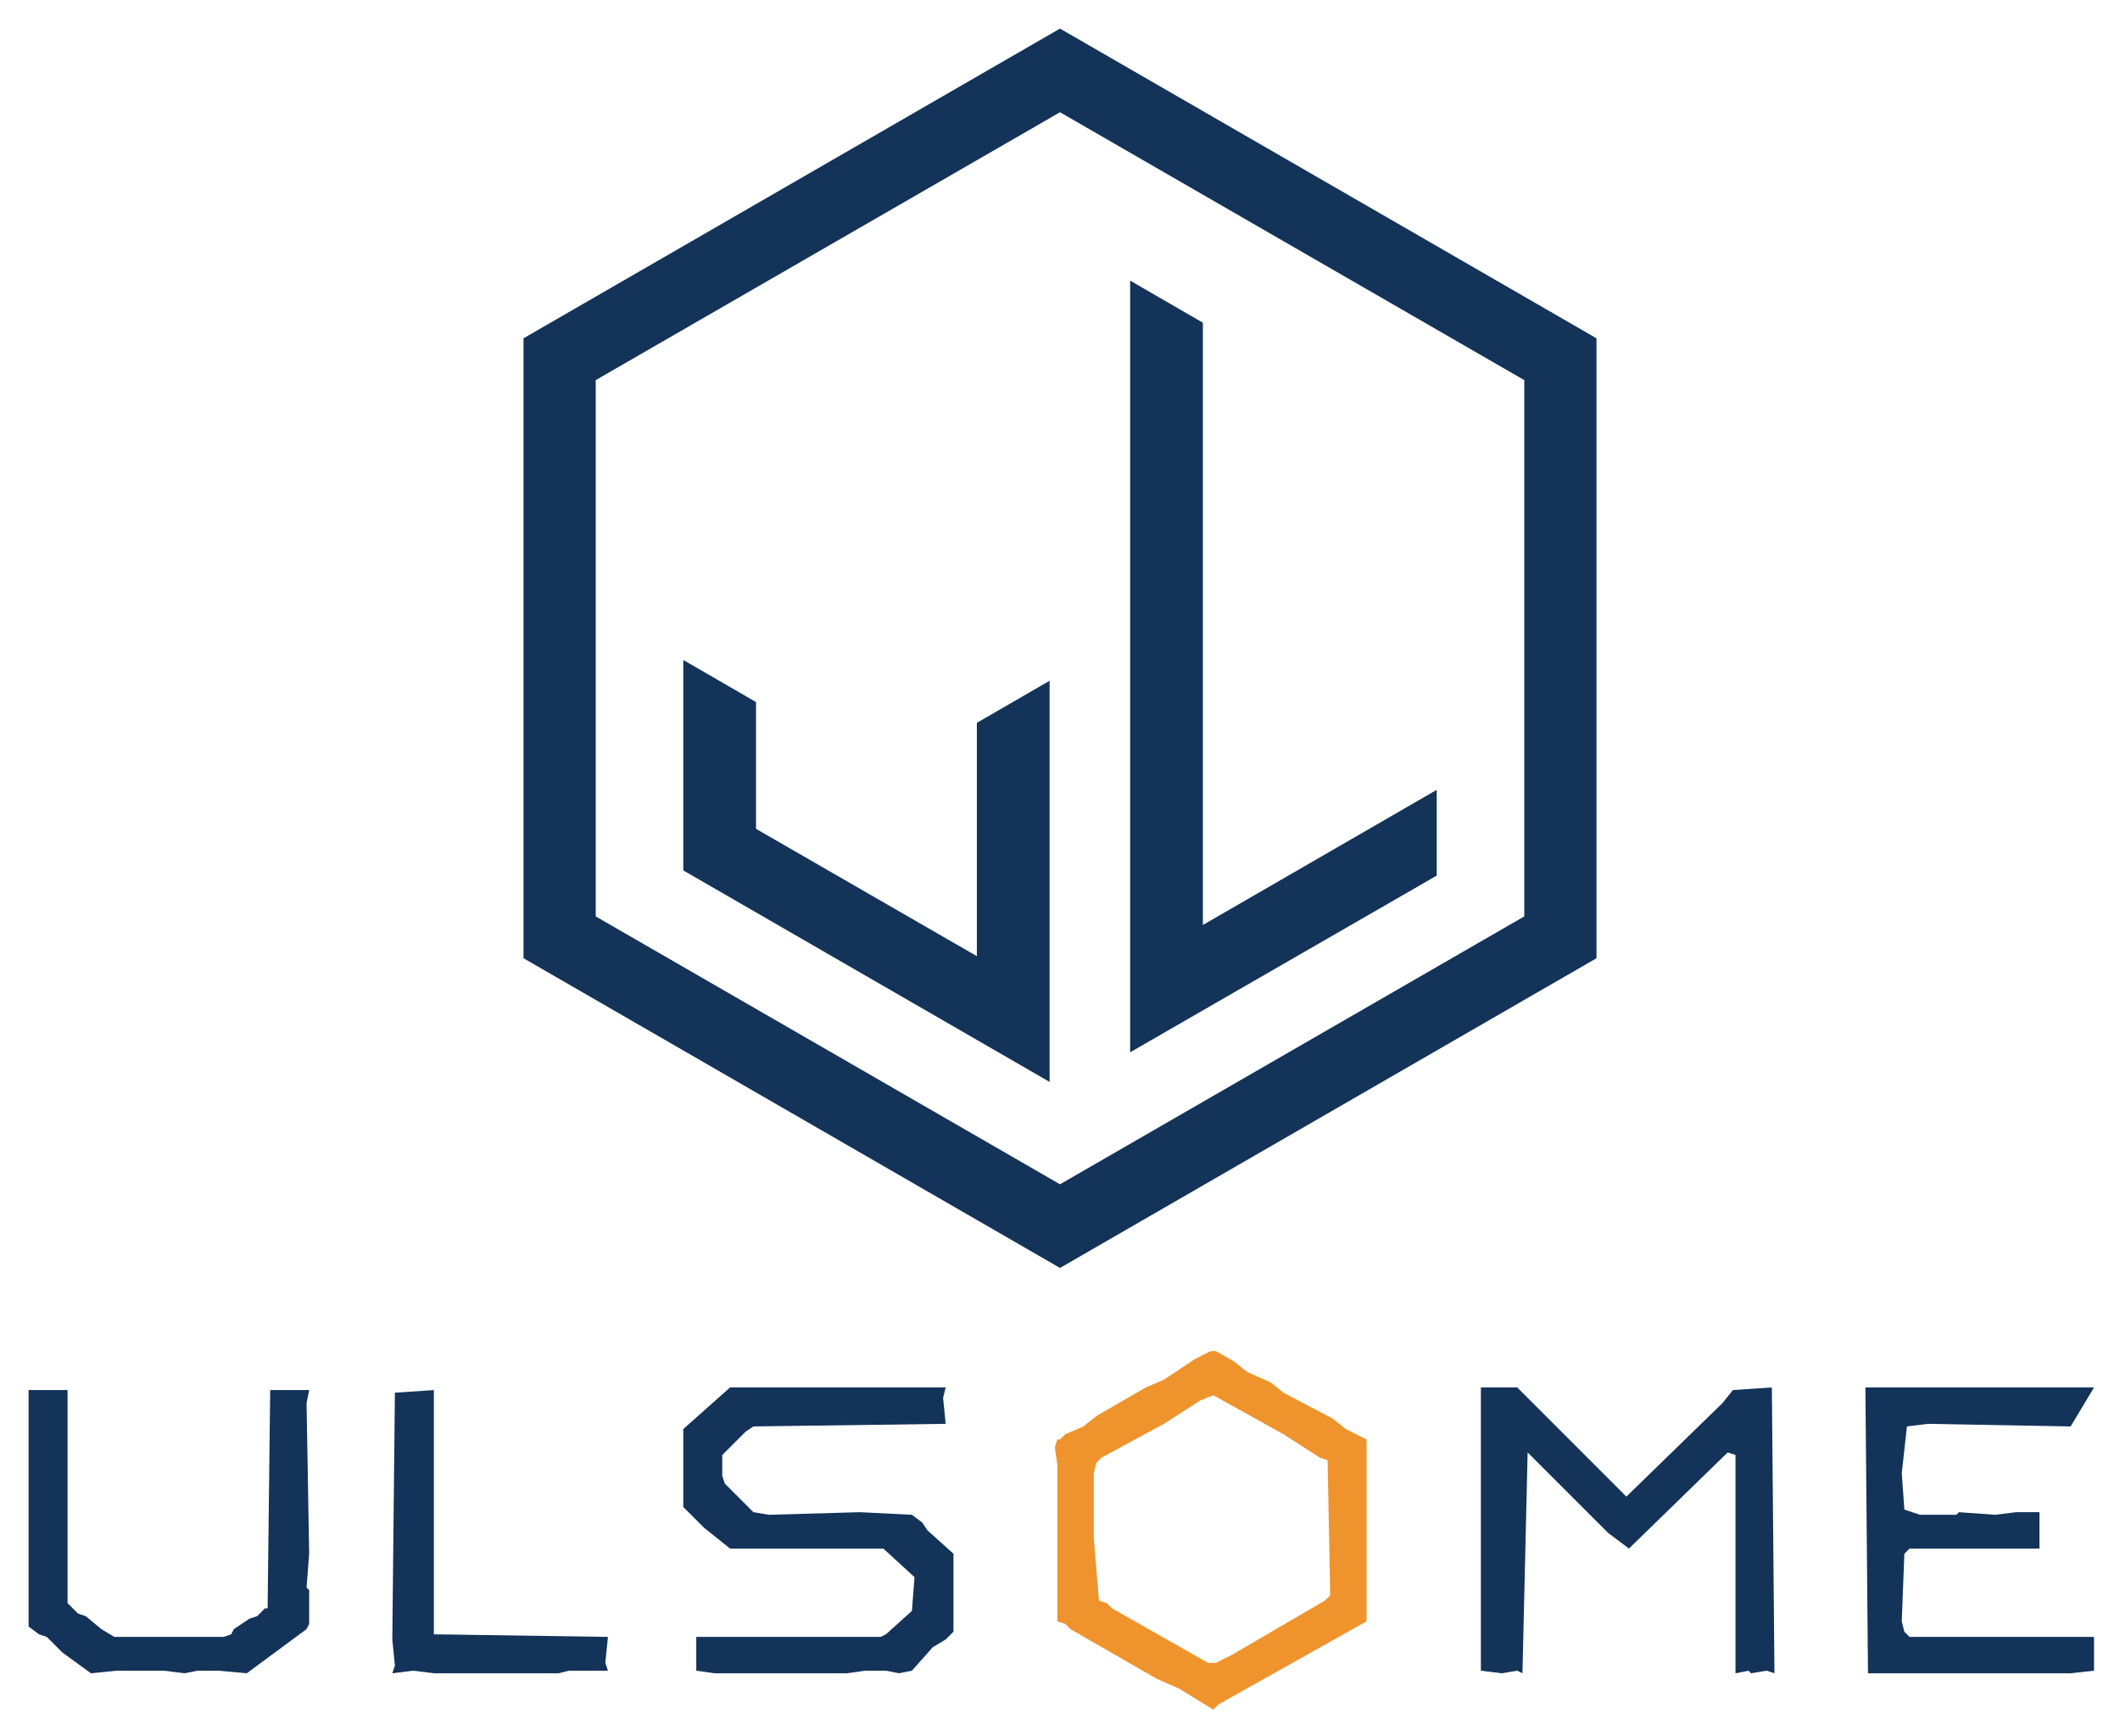
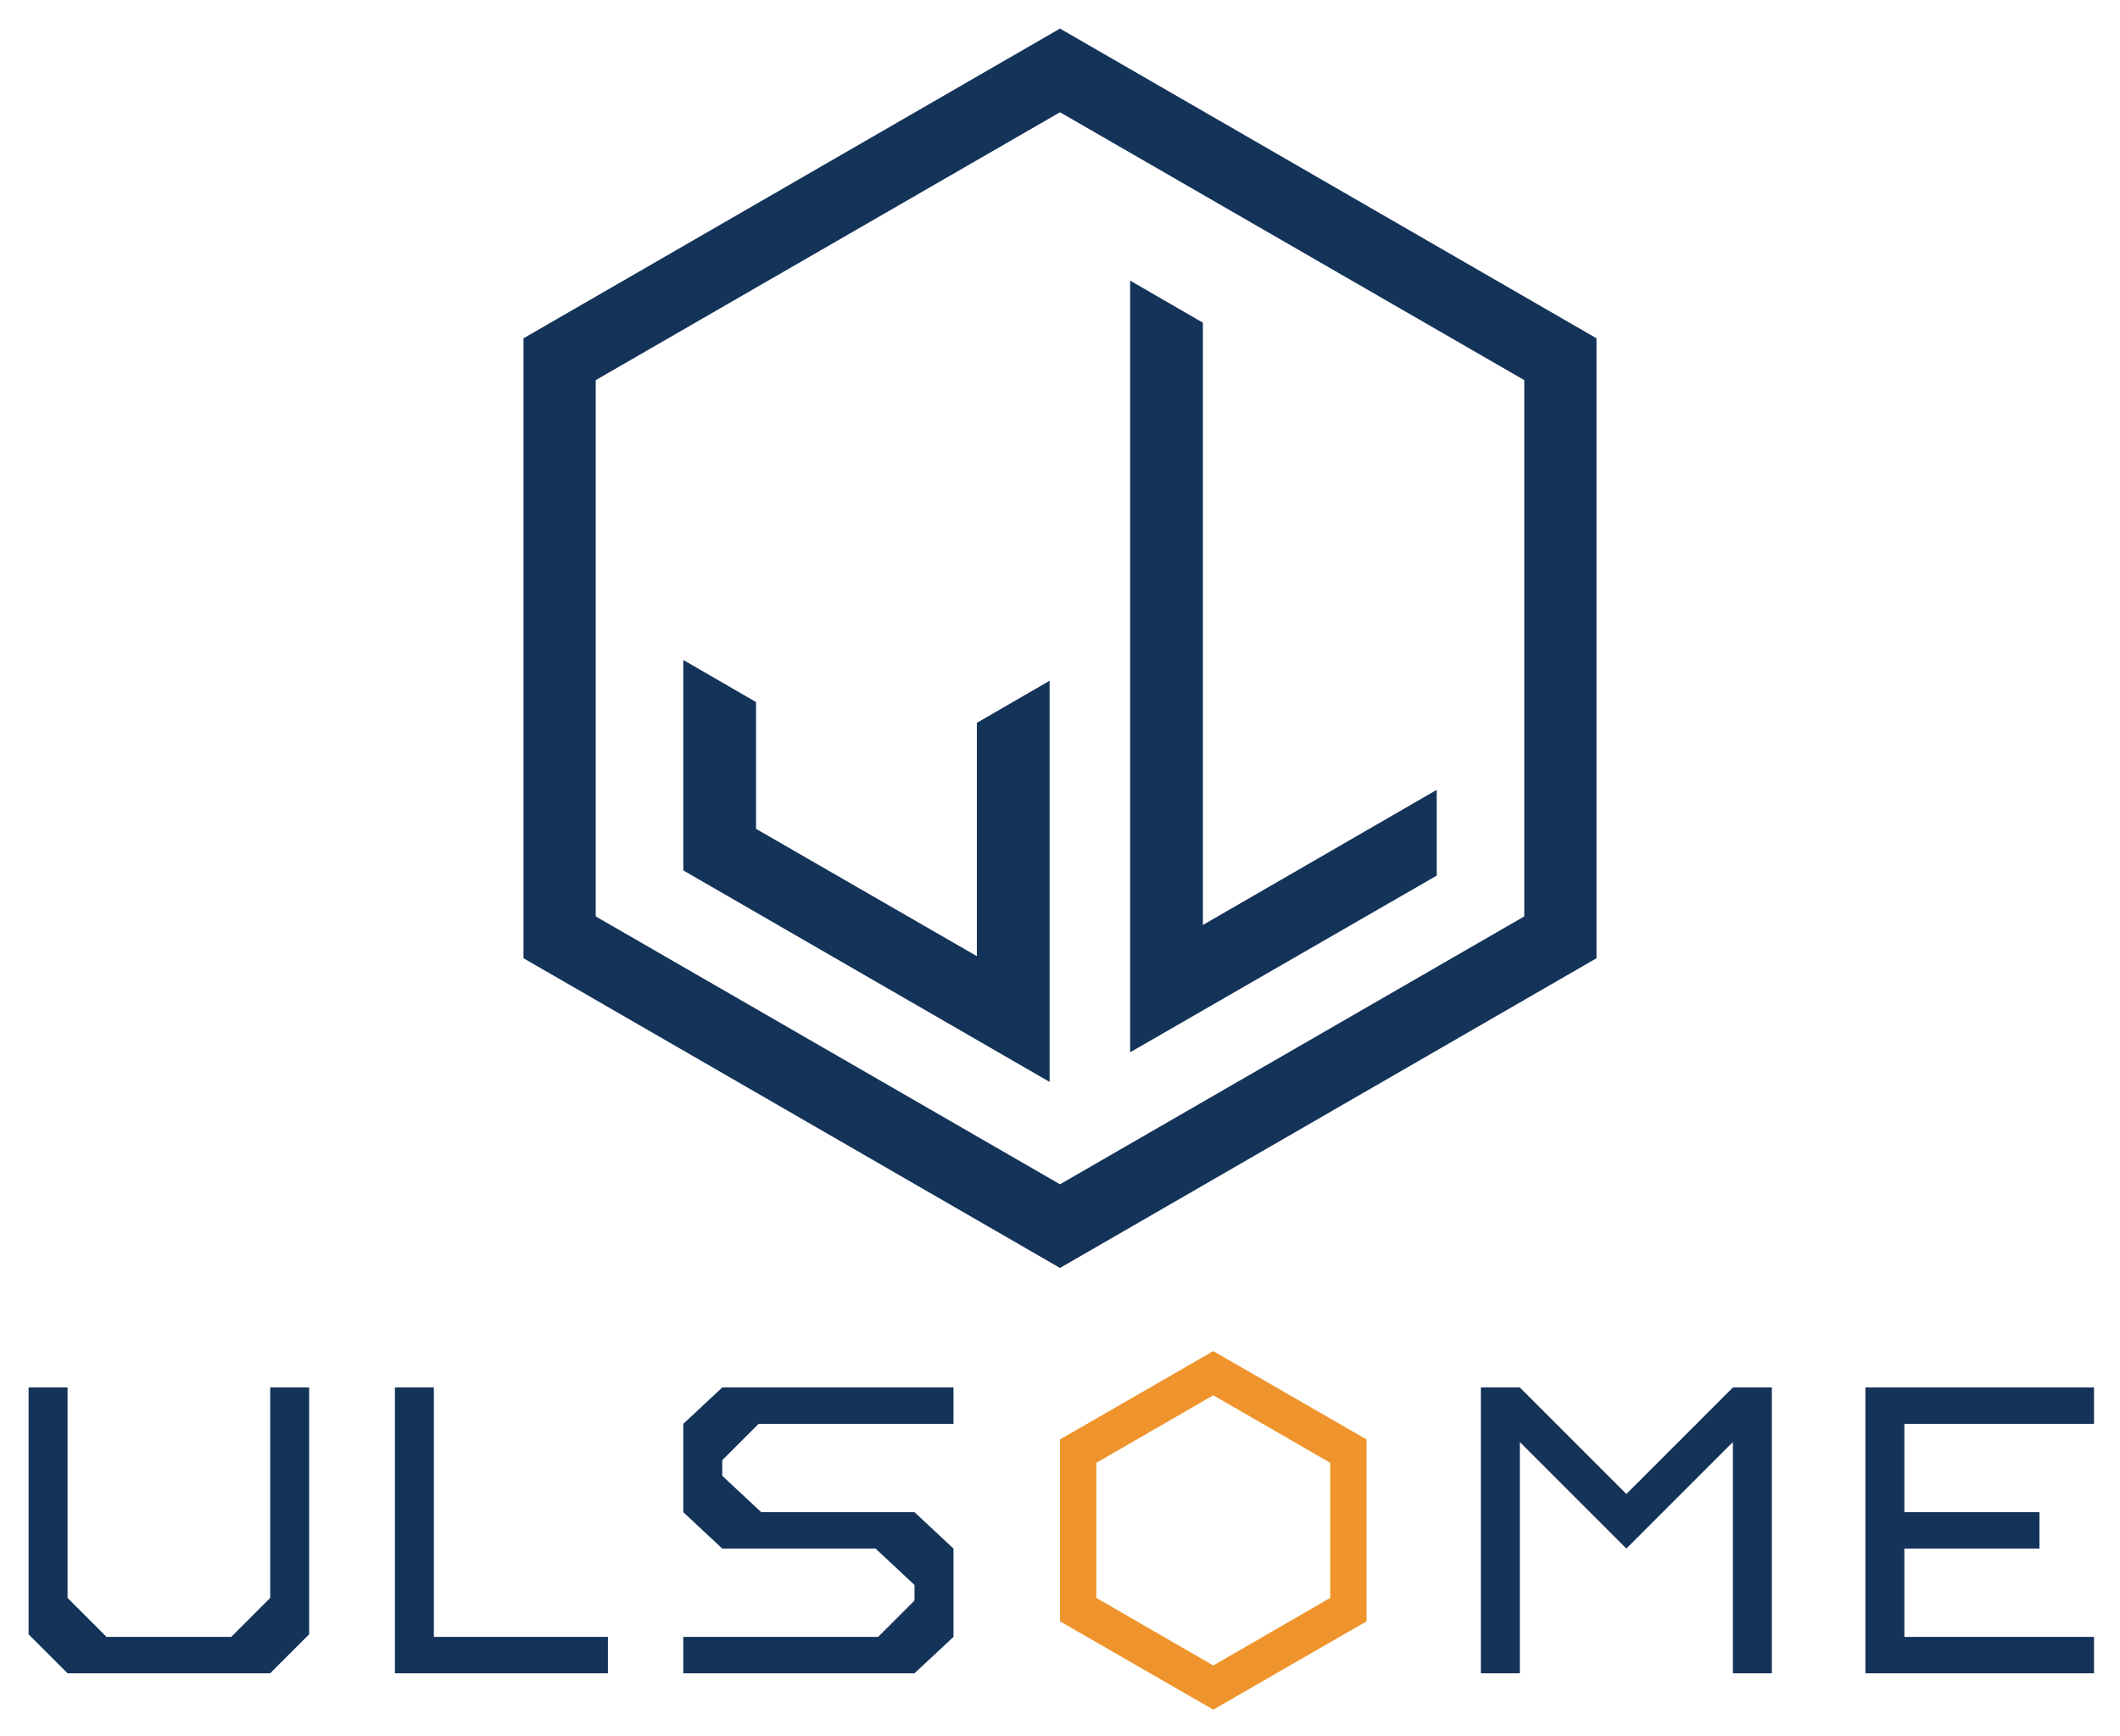
<svg xmlns="http://www.w3.org/2000/svg" viewBox="104 162 816 668" width="100%" height="100%">
-   <path d="M 256 698 L 255 793 L 256 803 L 255 806 L 263 805 L 271 806 L 319 806 L 323 805 L 338 805 L 337 802 L 338 792 L 271 791 L 271 697 Z M 115 697 L 115 788 L 119 791 L 122 792 L 128 798 L 139 806 L 149 805 L 167 805 L 175 806 L 180 805 L 188 805 L 199 806 L 222 789 L 223 787 L 223 774 L 222 773 L 223 760 L 222 702 L 223 697 L 208 697 L 207 781 L 206 781 L 203 784 L 200 785 L 194 789 L 193 791 L 190 792 L 148 792 L 143 789 L 137 784 L 134 783 L 130 779 L 130 697 Z M 822 696 L 823 806 L 901 806 L 910 805 L 910 792 L 839 792 L 837 790 L 836 786 L 837 760 L 839 758 L 889 758 L 889 744 L 880 744 L 872 745 L 858 744 L 857 745 L 843 745 L 837 743 L 836 729 L 838 711 L 846 710 L 901 711 L 910 696 Z M 674 696 L 674 805 L 682 806 L 688 805 L 690 806 L 692 721 L 723 752 L 731 758 L 769 721 L 772 722 L 772 806 L 777 805 L 778 806 L 784 805 L 787 806 L 786 696 L 771 697 L 767 702 L 730 738 L 688 696 Z M 385 696 L 367 712 L 367 742 L 375 750 L 385 758 L 444 758 L 456 769 L 455 782 L 445 791 L 443 792 L 372 792 L 372 805 L 379 806 L 430 806 L 437 805 L 445 805 L 450 806 L 455 805 L 463 796 L 468 793 L 471 790 L 471 760 L 461 751 L 459 748 L 455 745 L 435 744 L 400 745 L 394 744 L 383 733 L 382 730 L 382 722 L 391 713 L 394 711 L 468 710 L 467 700 L 468 696 Z M 512.0 173.0 512.0 173.0 L 718.5 292.2 L 718.5 530.8 L 512.0 650.0 L 305.5 530.8 L 305.5 292.2 Z M 512.0 205.2 512.0 205.2 L 333.3 308.3 L 333.3 514.7 L 512.0 617.8 L 690.7 514.7 L 690.7 308.3 Z M 367.0 416.0 L 367.0 497.0 L 508.0 578.4 L 508.0 424.0 L 480.0 440.2 L 480.0 530.0 L 395.0 481.0 L 395.0 432.2 Z M 539.0 270.0 L 539.0 567.0 L 657.0 499.0 L 657.0 466.0 L 567.0 518.0 L 567.0 286.2 Z" fill="#143359" fill-rule="evenodd" />
-   <path d="M 572 682 L 570 682 L 564 685 L 552 693 L 545 696 L 526 707 L 521 711 L 514 714 L 512 716 L 511 716 L 510 719 L 511 726 L 511 786 L 514 787 L 516 789 L 549 808 L 558 812 L 571 820 L 573 818 L 630 786 L 630 716 L 622 712 L 617 708 L 598 698 L 593 694 L 584 690 L 579 686 Z M 571 699 L 598 714 L 612 723 L 615 724 L 616 776 L 614 778 L 578 799 L 572 802 L 569 802 L 532 781 L 530 779 L 527 778 L 525 754 L 525 729 L 526 725 L 528 723 L 552 710 L 566 701 Z" fill="#EF942C" fill-rule="evenodd" />
+   <path d="M 115 696 L 115 791 L 130 806 L 208 806 L 223 791 L 223 696 L 208 696 L 208 777 L 193 792 L 145 792 L 130 777 L 130 696 Z M 256 696 L 256 806 L 338 806 L 338 792 L 271 792 L 271 696 Z M 382 696 L 367 710 L 367 744 L 382 758 L 441 758 L 456 772 L 456 778 L 442 792 L 367 792 L 367 806 L 456 806 L 471 792 L 471 758 L 456 744 L 397 744 L 382 730 L 382 724 L 396 710 L 471 710 L 471 696 Z M 674 696 L 674 806 L 689 806 L 689 717 L 730 758 L 771 717 L 771 806 L 786 806 L 786 696 L 771 696 L 730 737 L 689 696 Z M 822 696 L 910 696 L 910 710 L 837 710 L 837 744 L 889 744 L 889 758 L 837 758 L 837 792 L 910 792 L 910 806 L 822 806 Z M 512.0 173.0 512.0 173.0 L 718.5 292.2 L 718.5 530.8 L 512.0 650.0 L 305.5 530.8 L 305.5 292.2 Z M 512.0 205.2 512.0 205.2 L 333.3 308.3 L 333.3 514.7 L 512.0 617.8 L 690.7 514.7 L 690.7 308.3 Z M 367.0 416.0 L 367.0 497.0 L 508.0 578.4 L 508.0 424.0 L 480.0 440.2 L 480.0 530.0 L 395.0 481.0 L 395.0 432.2 Z M 539.0 270.0 L 539.0 567.0 L 657.0 499.0 L 657.0 466.0 L 567.0 518.0 L 567.0 286.2 Z" fill="#143359" fill-rule="evenodd" />
+   <path d="M 571 682 L 630 716 L 630 786 L 571 820 L 512 786 L 512 716 Z M 571 699 L 616 725 L 616 777 L 571 803 L 526 777 L 526 725 Z" fill="#EF942C" fill-rule="evenodd" />
</svg>
